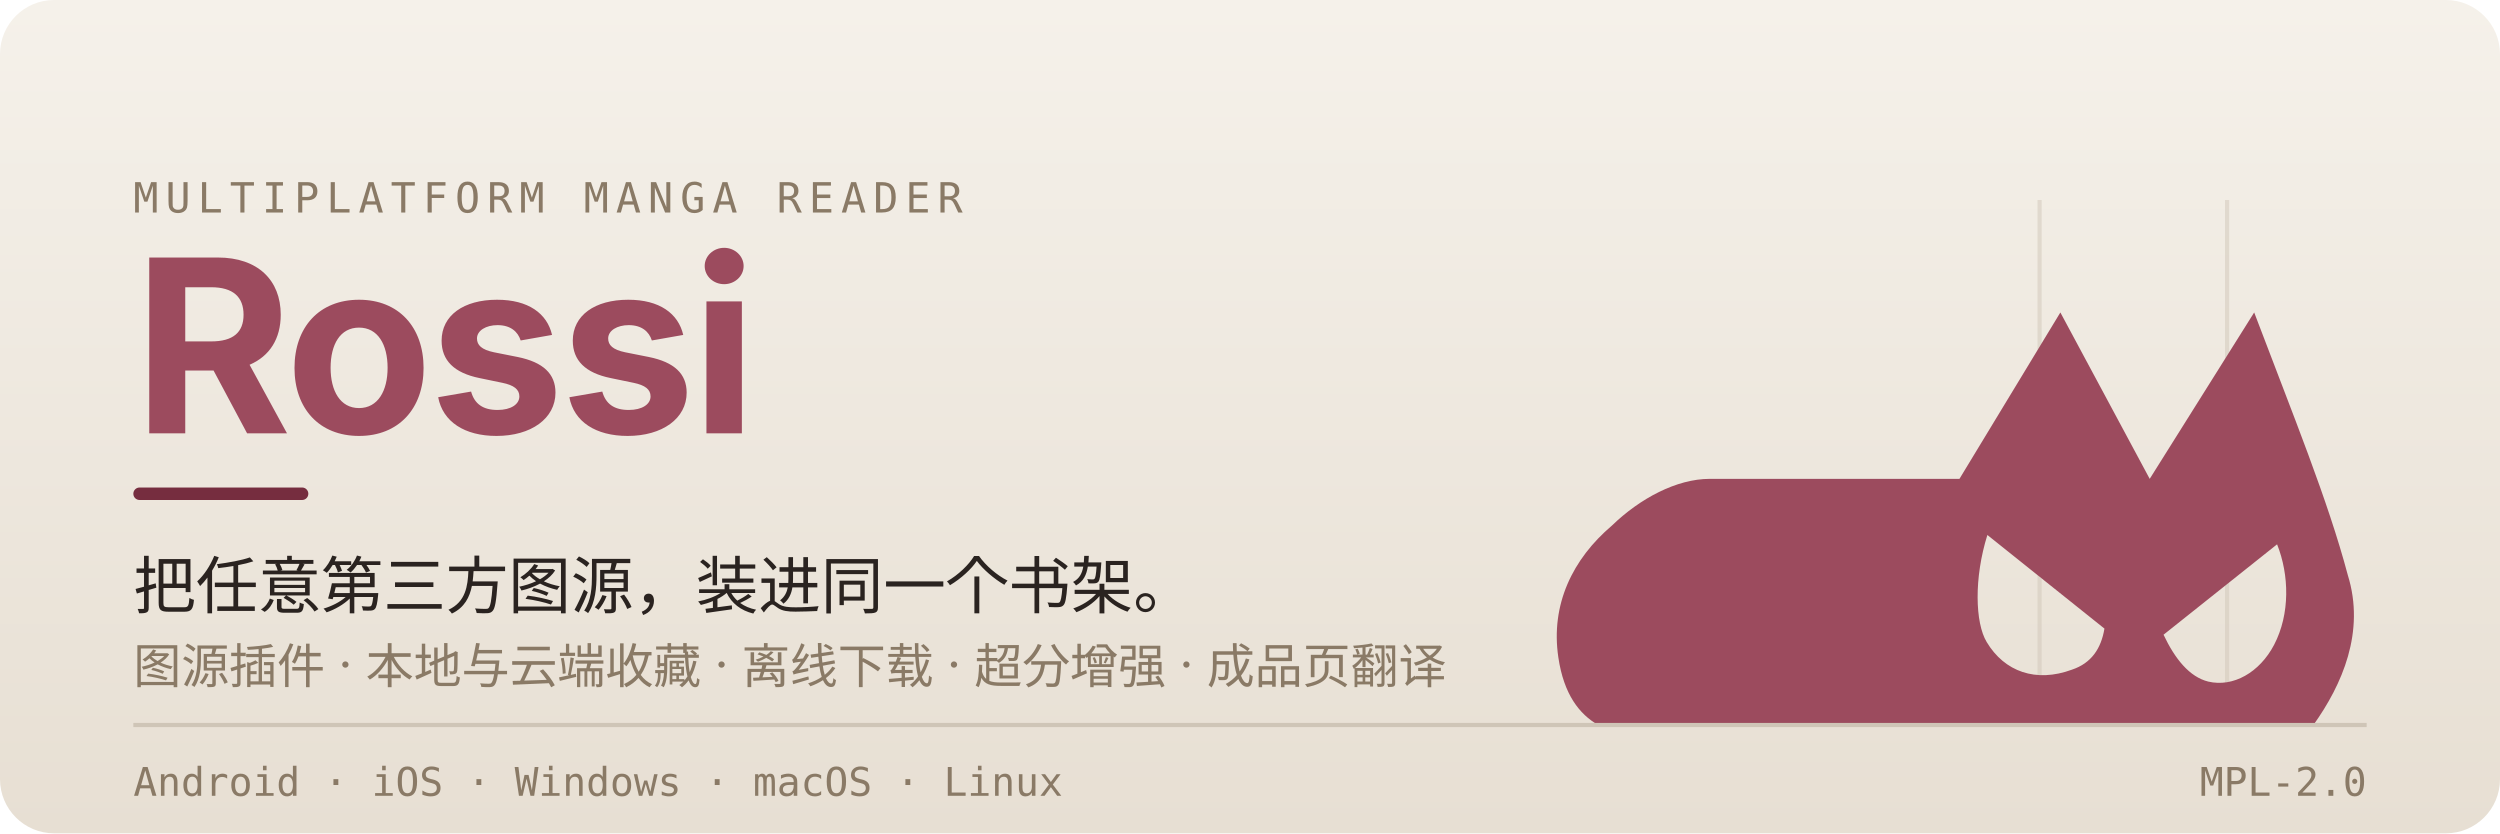
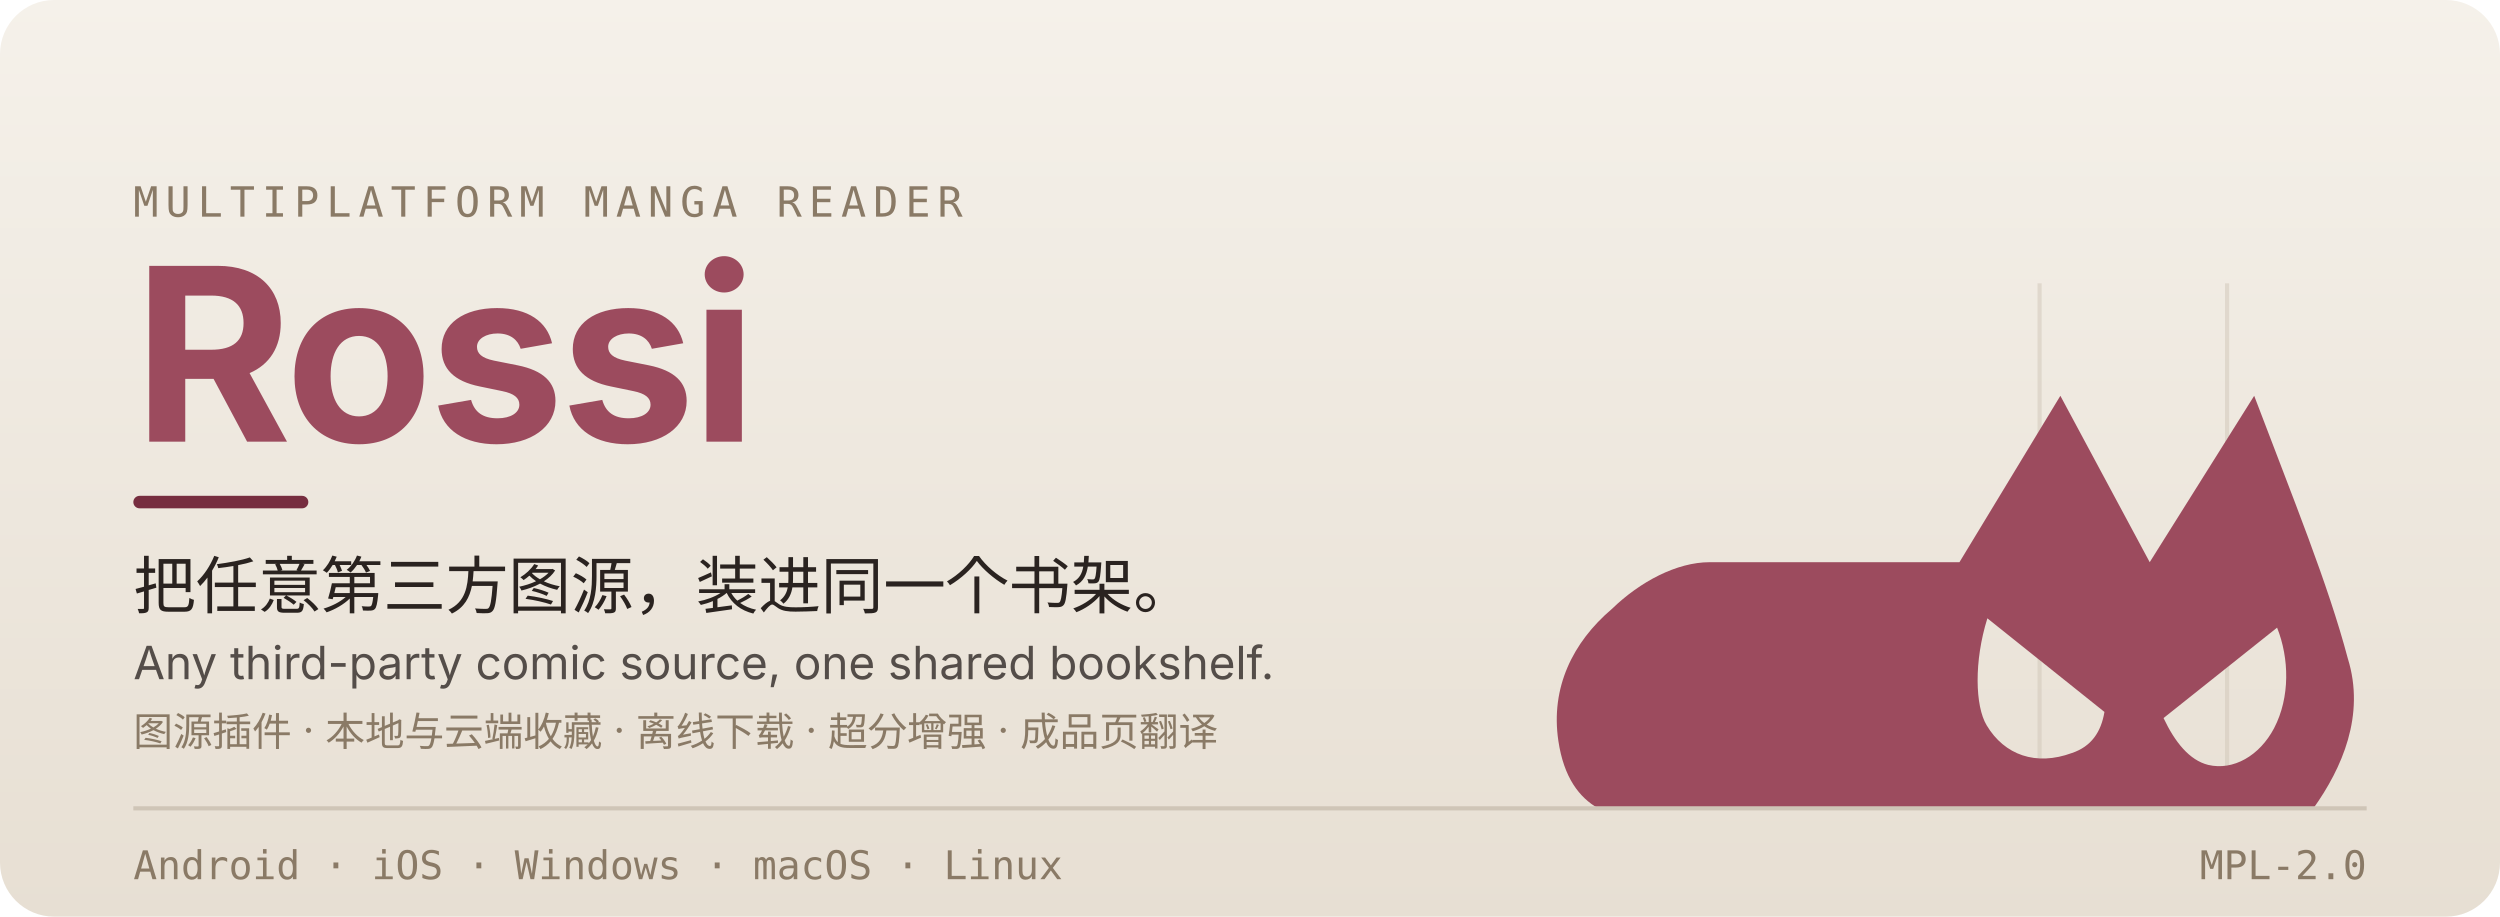
- <svg xmlns="http://www.w3.org/2000/svg" width="1200" height="400" viewBox="0 0 1200 400" role="img" aria-labelledby="title desc">
+ <svg xmlns="http://www.w3.org/2000/svg" width="1200" height="440" viewBox="0 0 1200 440" role="img" aria-labelledby="title desc">
  <defs>
    <linearGradient id="paper" x1="0" y1="0" x2="0" y2="1">
      <stop offset="0" stop-color="#F5F1EA" />
      <stop offset="1" stop-color="#E7DFD3" />
    </linearGradient>
  </defs>
-   <rect width="1200" height="400" rx="26" fill="url(#paper)" />
+   <rect width="1200" height="440" rx="26" fill="url(#paper)" />
  <g id="panel-gutters" stroke="#CFC5B7" stroke-width="2" opacity="0.5">
-     <line x1="979" y1="96" x2="979" y2="348" />
-     <line x1="1069" y1="96" x2="1069" y2="348" />
+     <line x1="979" y1="136" x2="979" y2="388" />
+     <line x1="1069" y1="136" x2="1069" y2="388" />
  </g>
-   <g id="mask" transform="translate(730.79 133.34) scale(0.52)">
+   <g id="mask" transform="translate(730.79 173.34) scale(0.52)">
    <path fill="#9C4B5E" fill-rule="evenodd" d="M 69.89,412.80 C 52.57,402.92 38.15,384.62 33.10,350.38 C 25.84,301.47 46.33,259.52 82.49,228.78 C 108.48,203.59 142.40,185.60 172.80,185.60 L 403.36,185.60 L 496.51,32.00 L 578.98,185.60 L 675.42,32.00 C 711.57,127.45 743.51,205.32 761.88,274.57 C 778.08,326.72 756.63,375.63 730.08,412.80 Z M 429.13,237.41 L 537.20,323.82 C 534.10,342.39 525.06,355.78 507.11,361.76 C 474.06,373.93 444.97,363.73 428.51,336.24 C 417.77,318.50 416.70,277.09 429.13,237.41 Z M 591.75,329.47 L 696.56,246.02 C 707.80,274.26 708.70,310.21 693.80,338.80 C 680.41,364.35 655.99,378.17 633.01,372.73 C 615.68,368.42 602.28,351.78 591.75,329.47 Z" />
  </g>
-   <line x1="64" y1="348" x2="1136" y2="348" stroke="#CFC5B7" stroke-width="2" />
+   <line x1="64" y1="388" x2="1136" y2="388" stroke="#CFC5B7" stroke-width="2" />
  <g id="title-block" font-family="-apple-system, BlinkMacSystemFont, 'Segoe UI', 'PingFang SC', 'Hiragino Sans GB', 'Microsoft YaHei', sans-serif">
-     <text x="64" y="102" font-family="ui-monospace, SFMono-Regular, Menlo, Consolas, monospace" font-size="20" letter-spacing="3.4" fill="#8A7A66">MULTIPLATFORM MANGA READER</text>
-     <text x="64" y="208" font-size="116" font-weight="700" letter-spacing="-2" fill="#9C4B5E">Rossi</text>
-     <rect x="64" y="234" width="84" height="6" rx="3" fill="#762D3F" />
+     <text x="64" y="104" font-family="ui-monospace, SFMono-Regular, Menlo, Consolas, monospace" font-size="20" letter-spacing="3.4" fill="#8A7A66">MULTIPLATFORM MANGA READER</text>
+     <text x="64" y="212" font-size="116" font-weight="700" letter-spacing="-2" fill="#9C4B5E">Rossi</text>
+     <rect x="64" y="238" width="84" height="6" rx="3" fill="#762D3F" />
    <text x="64" y="292" font-size="30" fill="#2A2320">把任意第三方图源，装进同一个书架。</text>
-     <text x="64" y="328" font-size="23" fill="#8A7A66">图源插件 · 本地与云端收藏 · 离线下载 · 超分增强 · 成品页翻译</text>
+     <text x="64" y="326" font-size="22" fill="#2A2320" fill-opacity="0.78">Any third-party comic source, one shared bookshelf.</text>
+     <text x="64" y="358" font-size="19" fill="#8A7A66">图源插件 · 本地与云端收藏 · 离线下载 · 超分增强 · 成品页翻译</text>
  </g>
  <g id="metadata" font-family="ui-monospace, SFMono-Regular, Menlo, Consolas, monospace" font-size="19" fill="#8A7A66">
-     <text x="64" y="382">Android · iOS · Windows · macOS · Linux</text>
-     <text x="1136" y="382" text-anchor="end">MPL-2.0</text>
+     <text x="64" y="422">Android · iOS · Windows · macOS · Linux</text>
+     <text x="1136" y="422" text-anchor="end">MPL-2.0</text>
  </g>
</svg>
